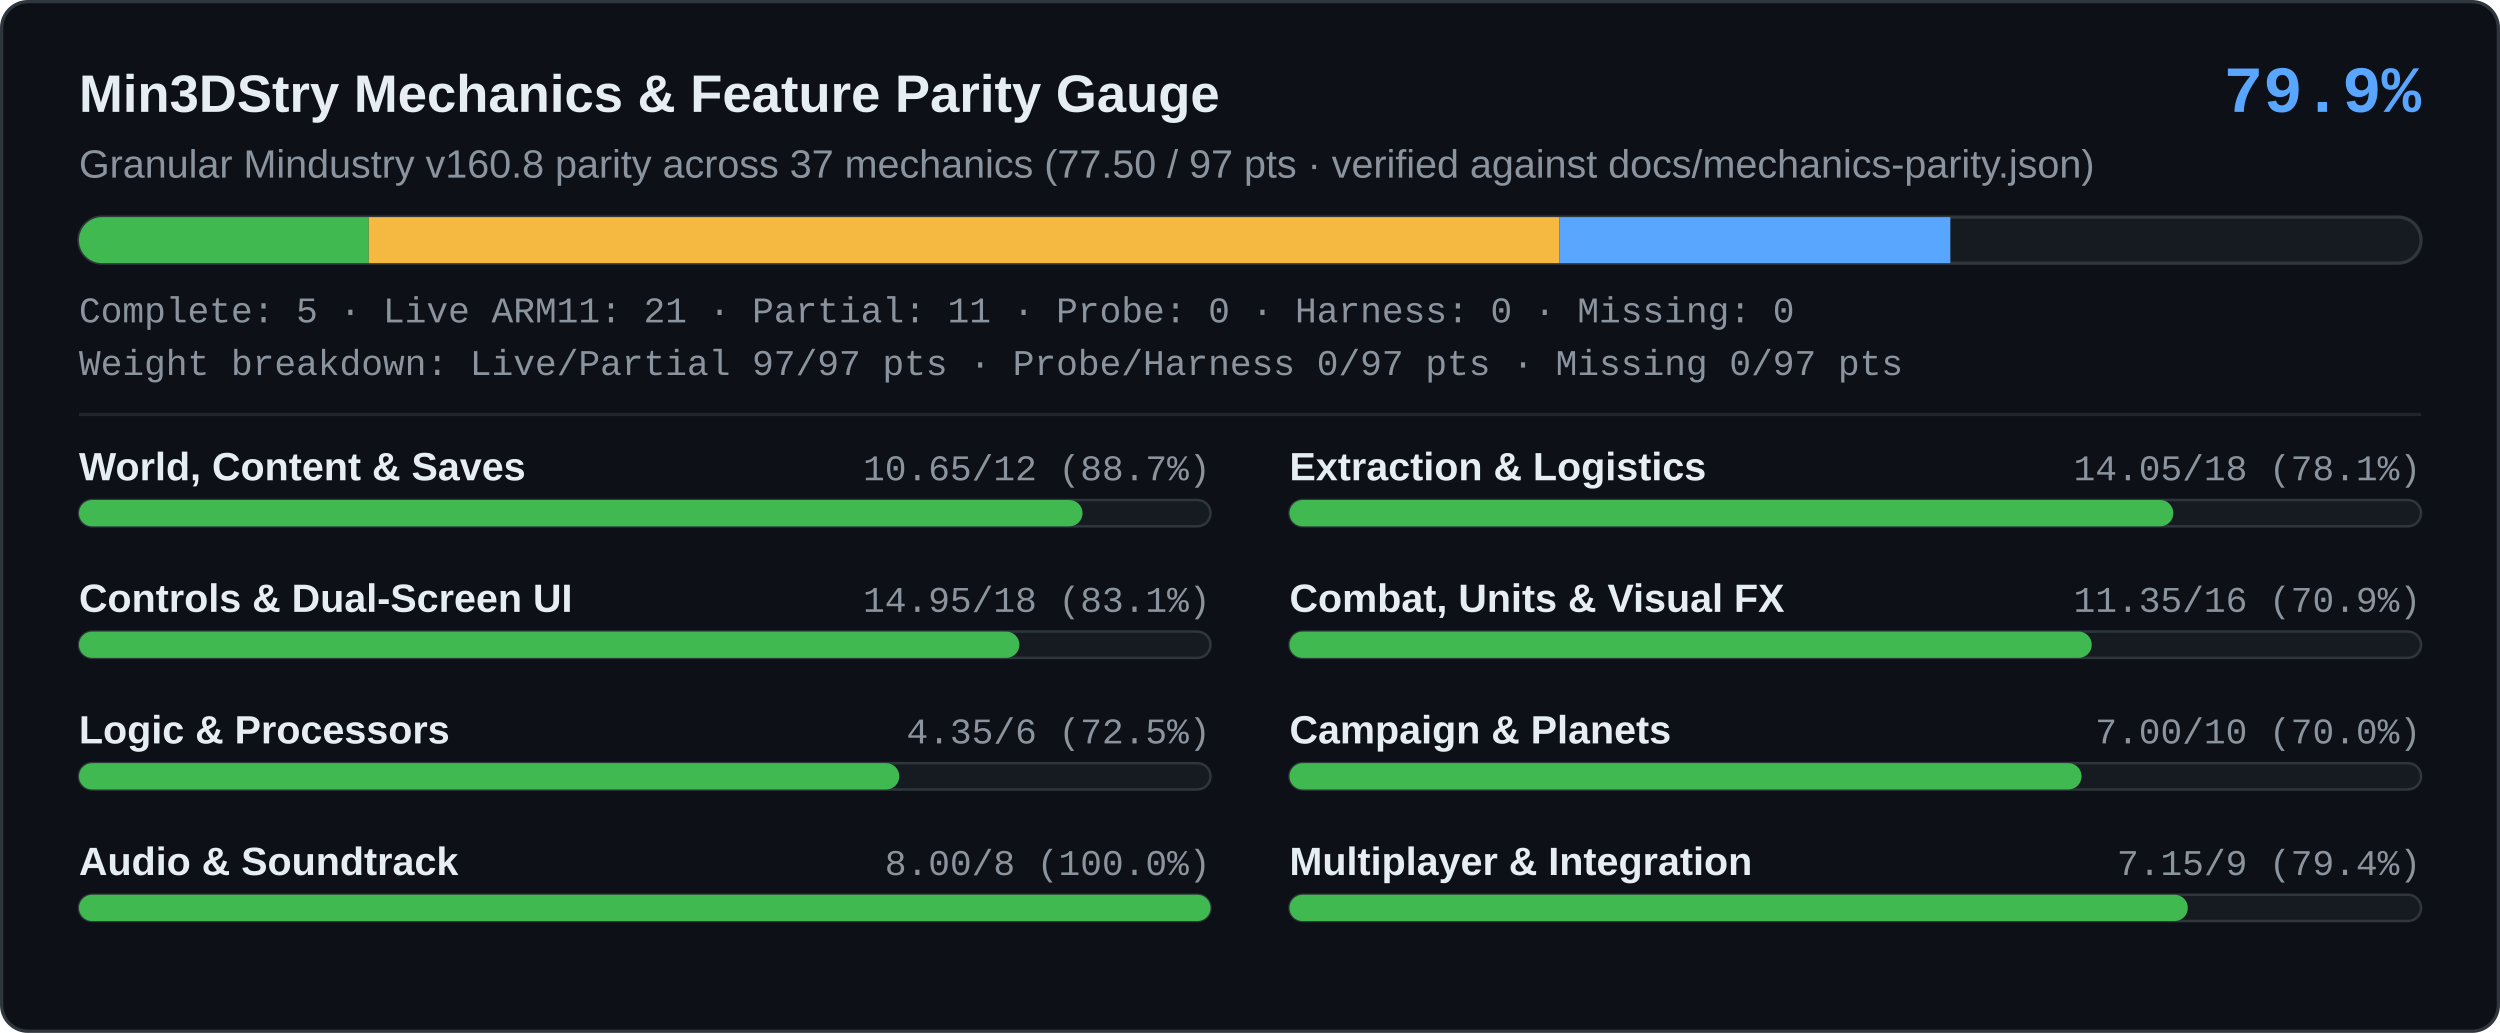
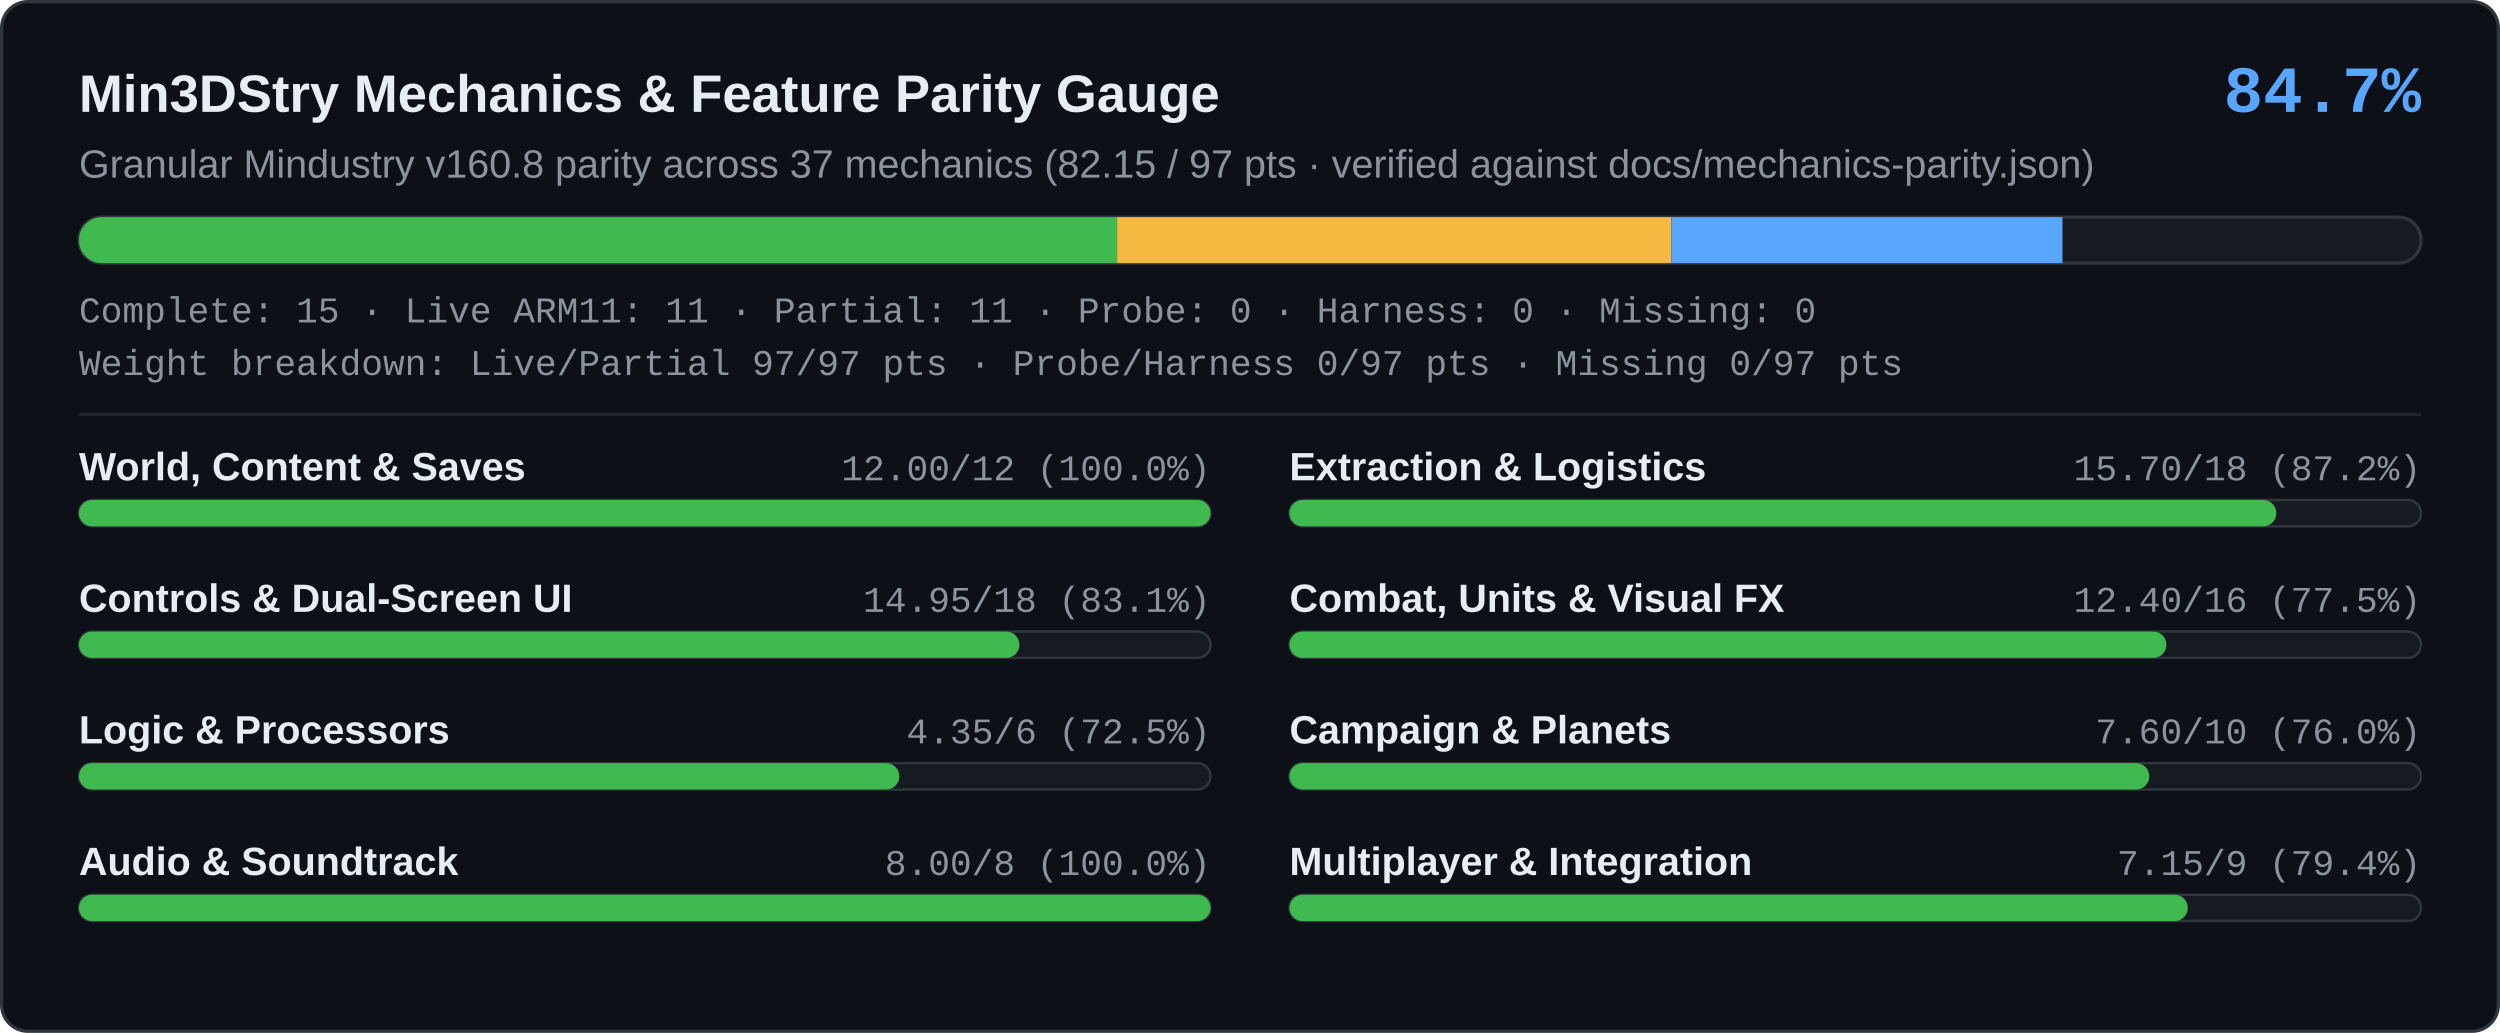
- <svg xmlns="http://www.w3.org/2000/svg" width="760" height="314" viewBox="0 0 760 314" role="img" aria-label="Min3DStry Mechanics &amp; Feature Parity 79.9%">
+ <svg xmlns="http://www.w3.org/2000/svg" width="760" height="314" viewBox="0 0 760 314" role="img" aria-label="Min3DStry Mechanics &amp; Feature Parity 84.7%">
  <defs>
    <clipPath id="mechBarClip">
      <rect x="24" y="66" width="712" height="14" rx="7" />
    </clipPath>
  </defs>
  <rect x="0.5" y="0.5" width="759" height="313" rx="8" fill="#0d1117" stroke="#30363d" />
  <text x="24" y="34" fill="#e6edf3" font-family="Segoe UI, Ubuntu, Arial, sans-serif" font-size="16" font-weight="700">Min3DStry Mechanics &amp; Feature Parity Gauge</text>
-   <text x="736" y="34" text-anchor="end" fill="#58a6ff" font-family="Consolas, Liberation Mono, monospace" font-size="20" font-weight="700">79.9%</text>
-   <text x="24" y="54" fill="#8b949e" font-family="Segoe UI, Ubuntu, Arial, sans-serif" font-size="12">Granular Mindustry v160.8 parity across 37 mechanics (77.50 / 97 pts · verified against docs/mechanics-parity.json)</text>
+   <text x="736" y="34" text-anchor="end" fill="#58a6ff" font-family="Consolas, Liberation Mono, monospace" font-size="20" font-weight="700">84.7%</text>
+   <text x="24" y="54" fill="#8b949e" font-family="Segoe UI, Ubuntu, Arial, sans-serif" font-size="12">Granular Mindustry v160.8 parity across 37 mechanics (82.15 / 97 pts · verified against docs/mechanics-parity.json)</text>
  <rect x="24" y="66" width="712" height="14" rx="7" fill="#161b22" stroke="#30363d" />
  <g clip-path="url(#mechBarClip)">
-     <rect x="24.0" y="66" width="88.1" height="14" fill="#3fb950" />
-     <rect x="112.1" y="66" width="361.9" height="14" fill="#f5b841" />
-     <rect x="474.0" y="66" width="118.9" height="14" fill="#58a6ff" />
+     <rect x="24.0" y="66" width="315.6" height="14" fill="#3fb950" />
+     <rect x="339.6" y="66" width="168.5" height="14" fill="#f5b841" />
+     <rect x="508.1" y="66" width="118.9" height="14" fill="#58a6ff" />
  </g>
-   <text x="24" y="98" fill="#8b949e" font-family="Consolas, Liberation Mono, monospace" font-size="11">Complete: 5  ·  Live ARM11: 21  ·  Partial: 11  ·  Probe: 0  ·  Harness: 0  ·  Missing: 0</text>
+   <text x="24" y="98" fill="#8b949e" font-family="Consolas, Liberation Mono, monospace" font-size="11">Complete: 15  ·  Live ARM11: 11  ·  Partial: 11  ·  Probe: 0  ·  Harness: 0  ·  Missing: 0</text>
  <text x="24" y="114" fill="#8b949e" font-family="Consolas, Liberation Mono, monospace" font-size="11">Weight breakdown:  Live/Partial 97/97 pts  ·  Probe/Harness 0/97 pts  ·  Missing 0/97 pts</text>
  <line x1="24" y1="126" x2="736" y2="126" stroke="#21262d" stroke-width="1" />
  <text x="24" y="146" fill="#e6edf3" font-family="Segoe UI, Ubuntu, Arial, sans-serif" font-size="12" font-weight="600">World, Content &amp; Saves</text>
-   <text x="368" y="146" text-anchor="end" fill="#8b949e" font-family="Consolas, Liberation Mono, monospace" font-size="11">10.65/12 (88.7%)</text>
+   <text x="368" y="146" text-anchor="end" fill="#8b949e" font-family="Consolas, Liberation Mono, monospace" font-size="11">12.00/12 (100.0%)</text>
  <rect x="24" y="152" width="344" height="8" rx="4" fill="#161b22" stroke="#30363d" stroke-width="0.75" />
-   <rect x="24" y="152" width="305.1" height="8" rx="4" fill="#3fb950" />
+   <rect x="24" y="152" width="344.0" height="8" rx="4" fill="#3fb950" />
  <text x="392" y="146" fill="#e6edf3" font-family="Segoe UI, Ubuntu, Arial, sans-serif" font-size="12" font-weight="600">Extraction &amp; Logistics</text>
-   <text x="736" y="146" text-anchor="end" fill="#8b949e" font-family="Consolas, Liberation Mono, monospace" font-size="11">14.05/18 (78.1%)</text>
+   <text x="736" y="146" text-anchor="end" fill="#8b949e" font-family="Consolas, Liberation Mono, monospace" font-size="11">15.70/18 (87.2%)</text>
  <rect x="392" y="152" width="344" height="8" rx="4" fill="#161b22" stroke="#30363d" stroke-width="0.75" />
-   <rect x="392" y="152" width="268.7" height="8" rx="4" fill="#3fb950" />
+   <rect x="392" y="152" width="300.0" height="8" rx="4" fill="#3fb950" />
  <text x="24" y="186" fill="#e6edf3" font-family="Segoe UI, Ubuntu, Arial, sans-serif" font-size="12" font-weight="600">Controls &amp; Dual-Screen UI</text>
  <text x="368" y="186" text-anchor="end" fill="#8b949e" font-family="Consolas, Liberation Mono, monospace" font-size="11">14.95/18 (83.1%)</text>
  <rect x="24" y="192" width="344" height="8" rx="4" fill="#161b22" stroke="#30363d" stroke-width="0.75" />
  <rect x="24" y="192" width="285.9" height="8" rx="4" fill="#3fb950" />
  <text x="392" y="186" fill="#e6edf3" font-family="Segoe UI, Ubuntu, Arial, sans-serif" font-size="12" font-weight="600">Combat, Units &amp; Visual FX</text>
-   <text x="736" y="186" text-anchor="end" fill="#8b949e" font-family="Consolas, Liberation Mono, monospace" font-size="11">11.35/16 (70.9%)</text>
+   <text x="736" y="186" text-anchor="end" fill="#8b949e" font-family="Consolas, Liberation Mono, monospace" font-size="11">12.40/16 (77.5%)</text>
  <rect x="392" y="192" width="344" height="8" rx="4" fill="#161b22" stroke="#30363d" stroke-width="0.75" />
-   <rect x="392" y="192" width="243.9" height="8" rx="4" fill="#3fb950" />
+   <rect x="392" y="192" width="266.6" height="8" rx="4" fill="#3fb950" />
  <text x="24" y="226" fill="#e6edf3" font-family="Segoe UI, Ubuntu, Arial, sans-serif" font-size="12" font-weight="600">Logic &amp; Processors</text>
  <text x="368" y="226" text-anchor="end" fill="#8b949e" font-family="Consolas, Liberation Mono, monospace" font-size="11">4.35/6 (72.5%)</text>
  <rect x="24" y="232" width="344" height="8" rx="4" fill="#161b22" stroke="#30363d" stroke-width="0.75" />
  <rect x="24" y="232" width="249.4" height="8" rx="4" fill="#3fb950" />
  <text x="392" y="226" fill="#e6edf3" font-family="Segoe UI, Ubuntu, Arial, sans-serif" font-size="12" font-weight="600">Campaign &amp; Planets</text>
-   <text x="736" y="226" text-anchor="end" fill="#8b949e" font-family="Consolas, Liberation Mono, monospace" font-size="11">7.00/10 (70.0%)</text>
+   <text x="736" y="226" text-anchor="end" fill="#8b949e" font-family="Consolas, Liberation Mono, monospace" font-size="11">7.60/10 (76.0%)</text>
  <rect x="392" y="232" width="344" height="8" rx="4" fill="#161b22" stroke="#30363d" stroke-width="0.75" />
-   <rect x="392" y="232" width="240.8" height="8" rx="4" fill="#3fb950" />
+   <rect x="392" y="232" width="261.4" height="8" rx="4" fill="#3fb950" />
  <text x="24" y="266" fill="#e6edf3" font-family="Segoe UI, Ubuntu, Arial, sans-serif" font-size="12" font-weight="600">Audio &amp; Soundtrack</text>
  <text x="368" y="266" text-anchor="end" fill="#8b949e" font-family="Consolas, Liberation Mono, monospace" font-size="11">8.00/8 (100.0%)</text>
  <rect x="24" y="272" width="344" height="8" rx="4" fill="#161b22" stroke="#30363d" stroke-width="0.75" />
  <rect x="24" y="272" width="344.0" height="8" rx="4" fill="#3fb950" />
  <text x="392" y="266" fill="#e6edf3" font-family="Segoe UI, Ubuntu, Arial, sans-serif" font-size="12" font-weight="600">Multiplayer &amp; Integration</text>
  <text x="736" y="266" text-anchor="end" fill="#8b949e" font-family="Consolas, Liberation Mono, monospace" font-size="11">7.15/9 (79.4%)</text>
  <rect x="392" y="272" width="344" height="8" rx="4" fill="#161b22" stroke="#30363d" stroke-width="0.75" />
  <rect x="392" y="272" width="273.1" height="8" rx="4" fill="#3fb950" />
</svg>
